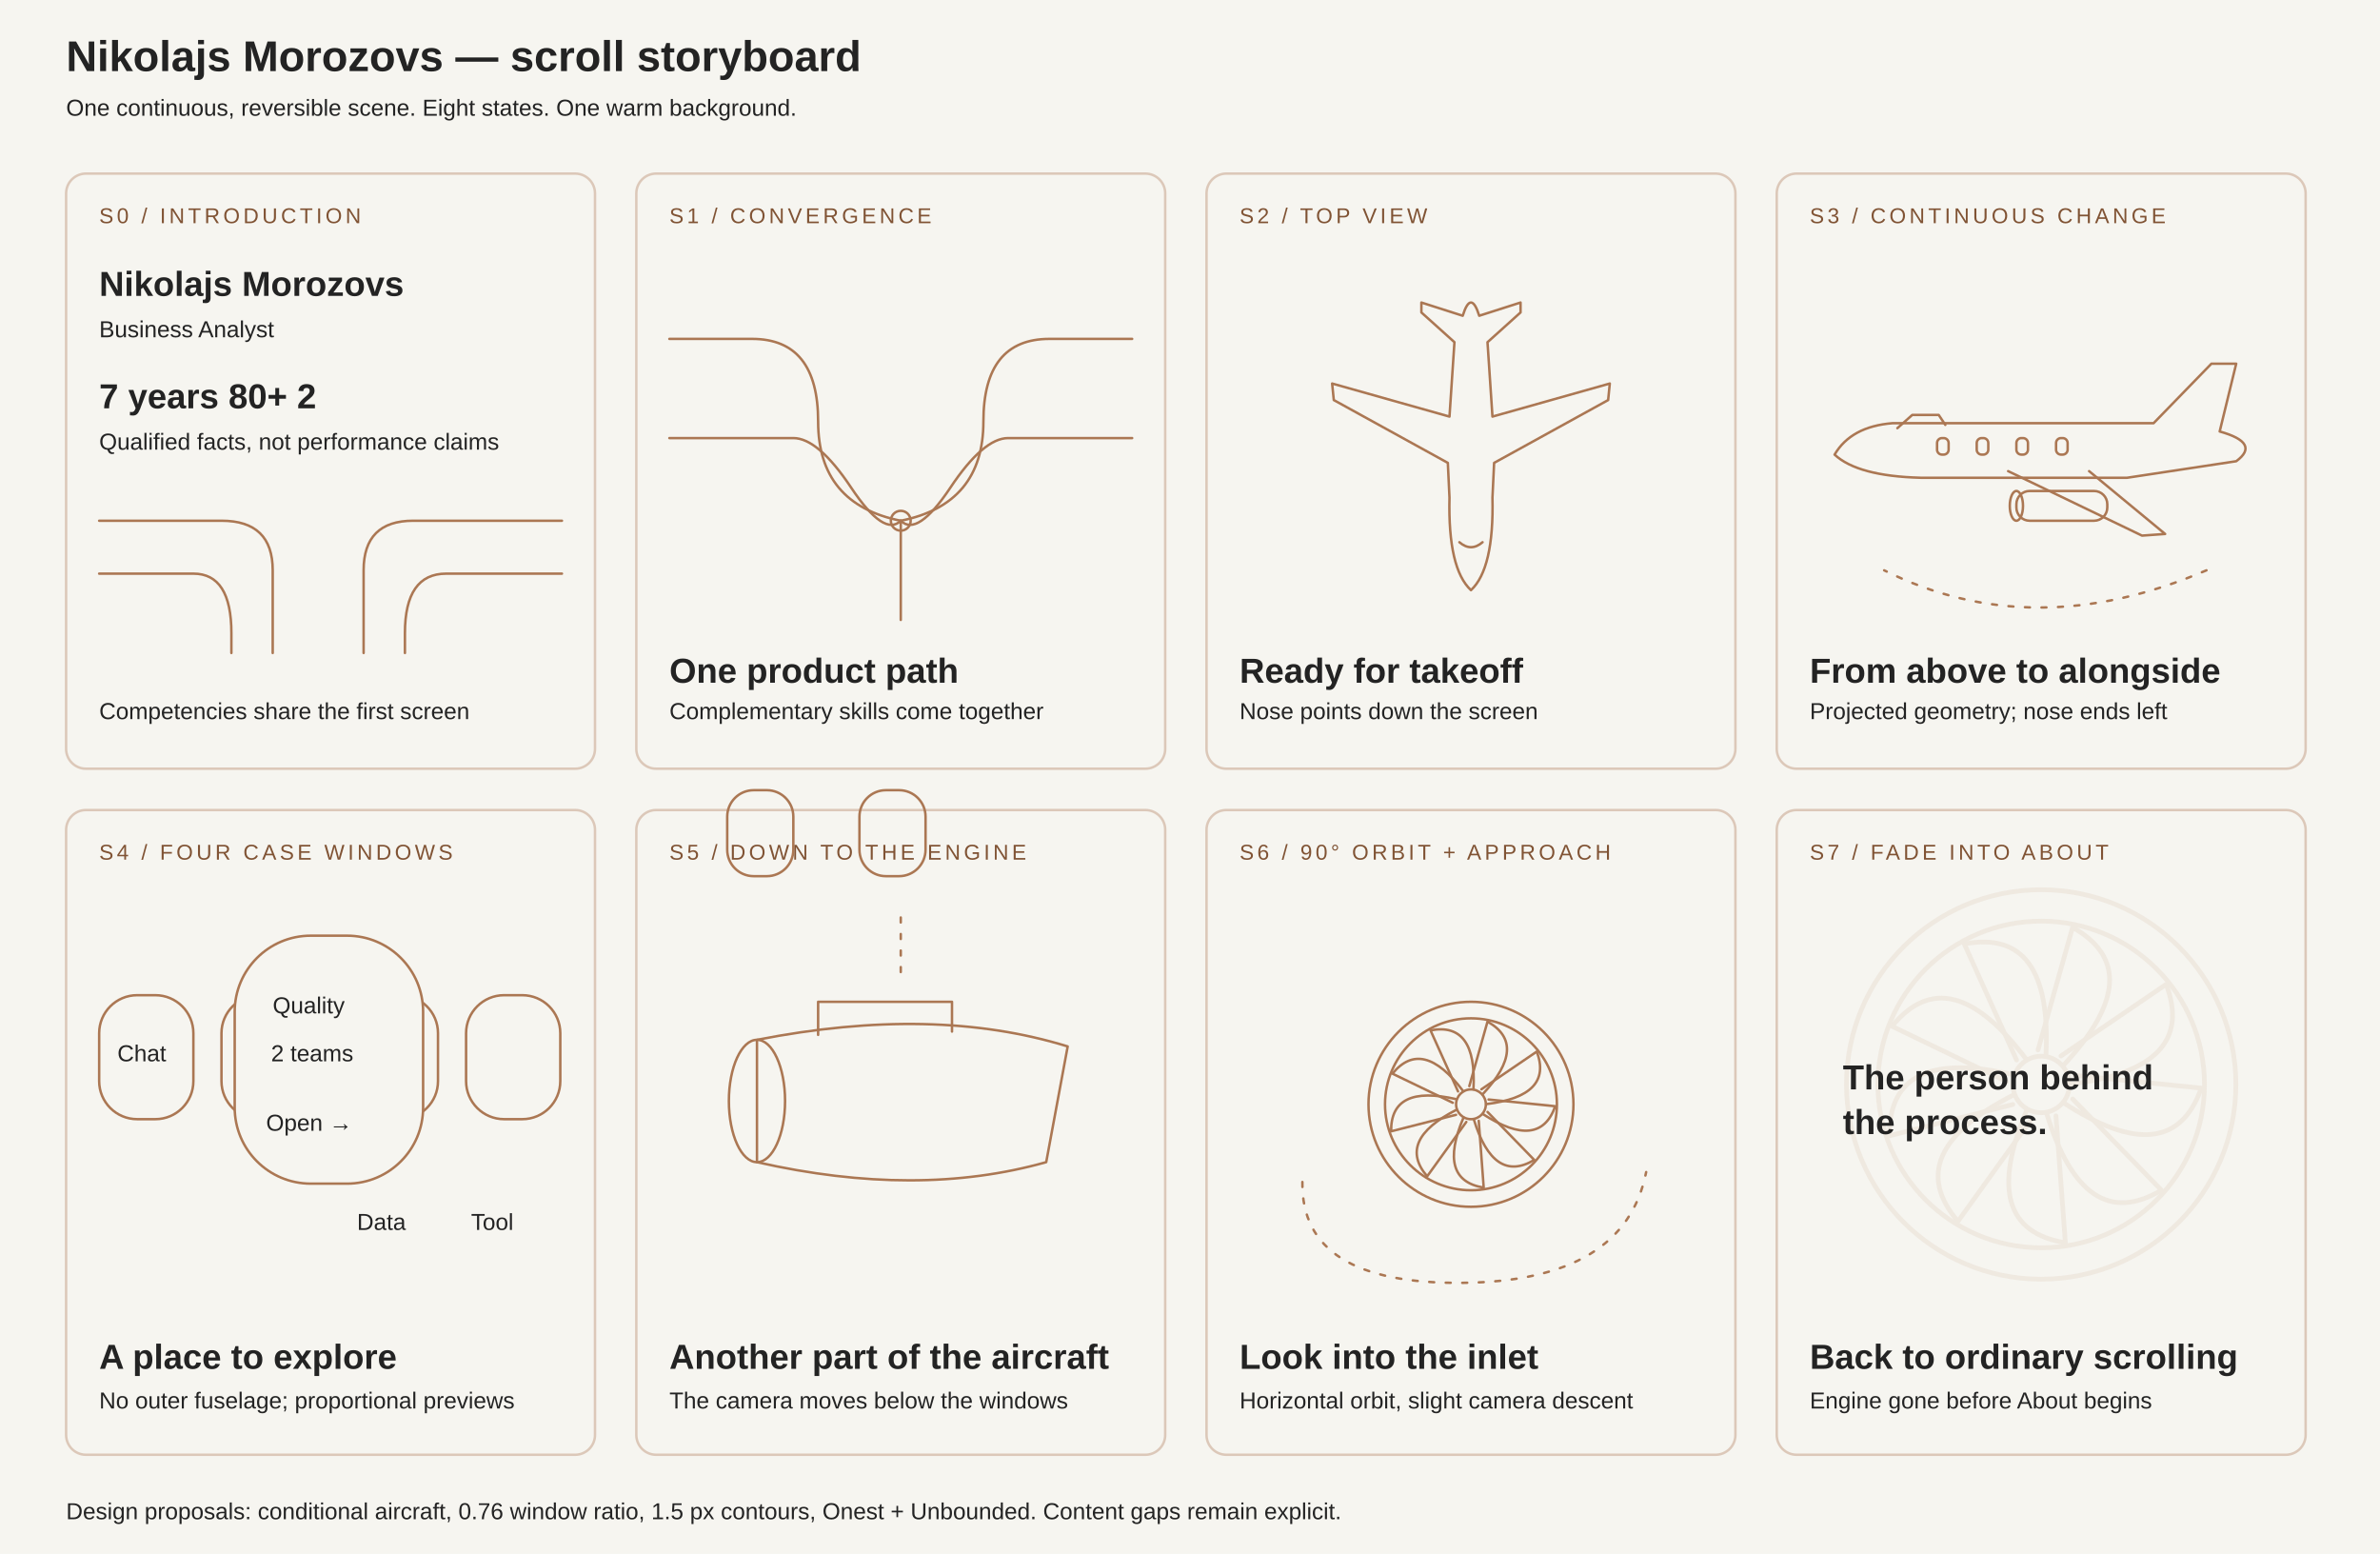
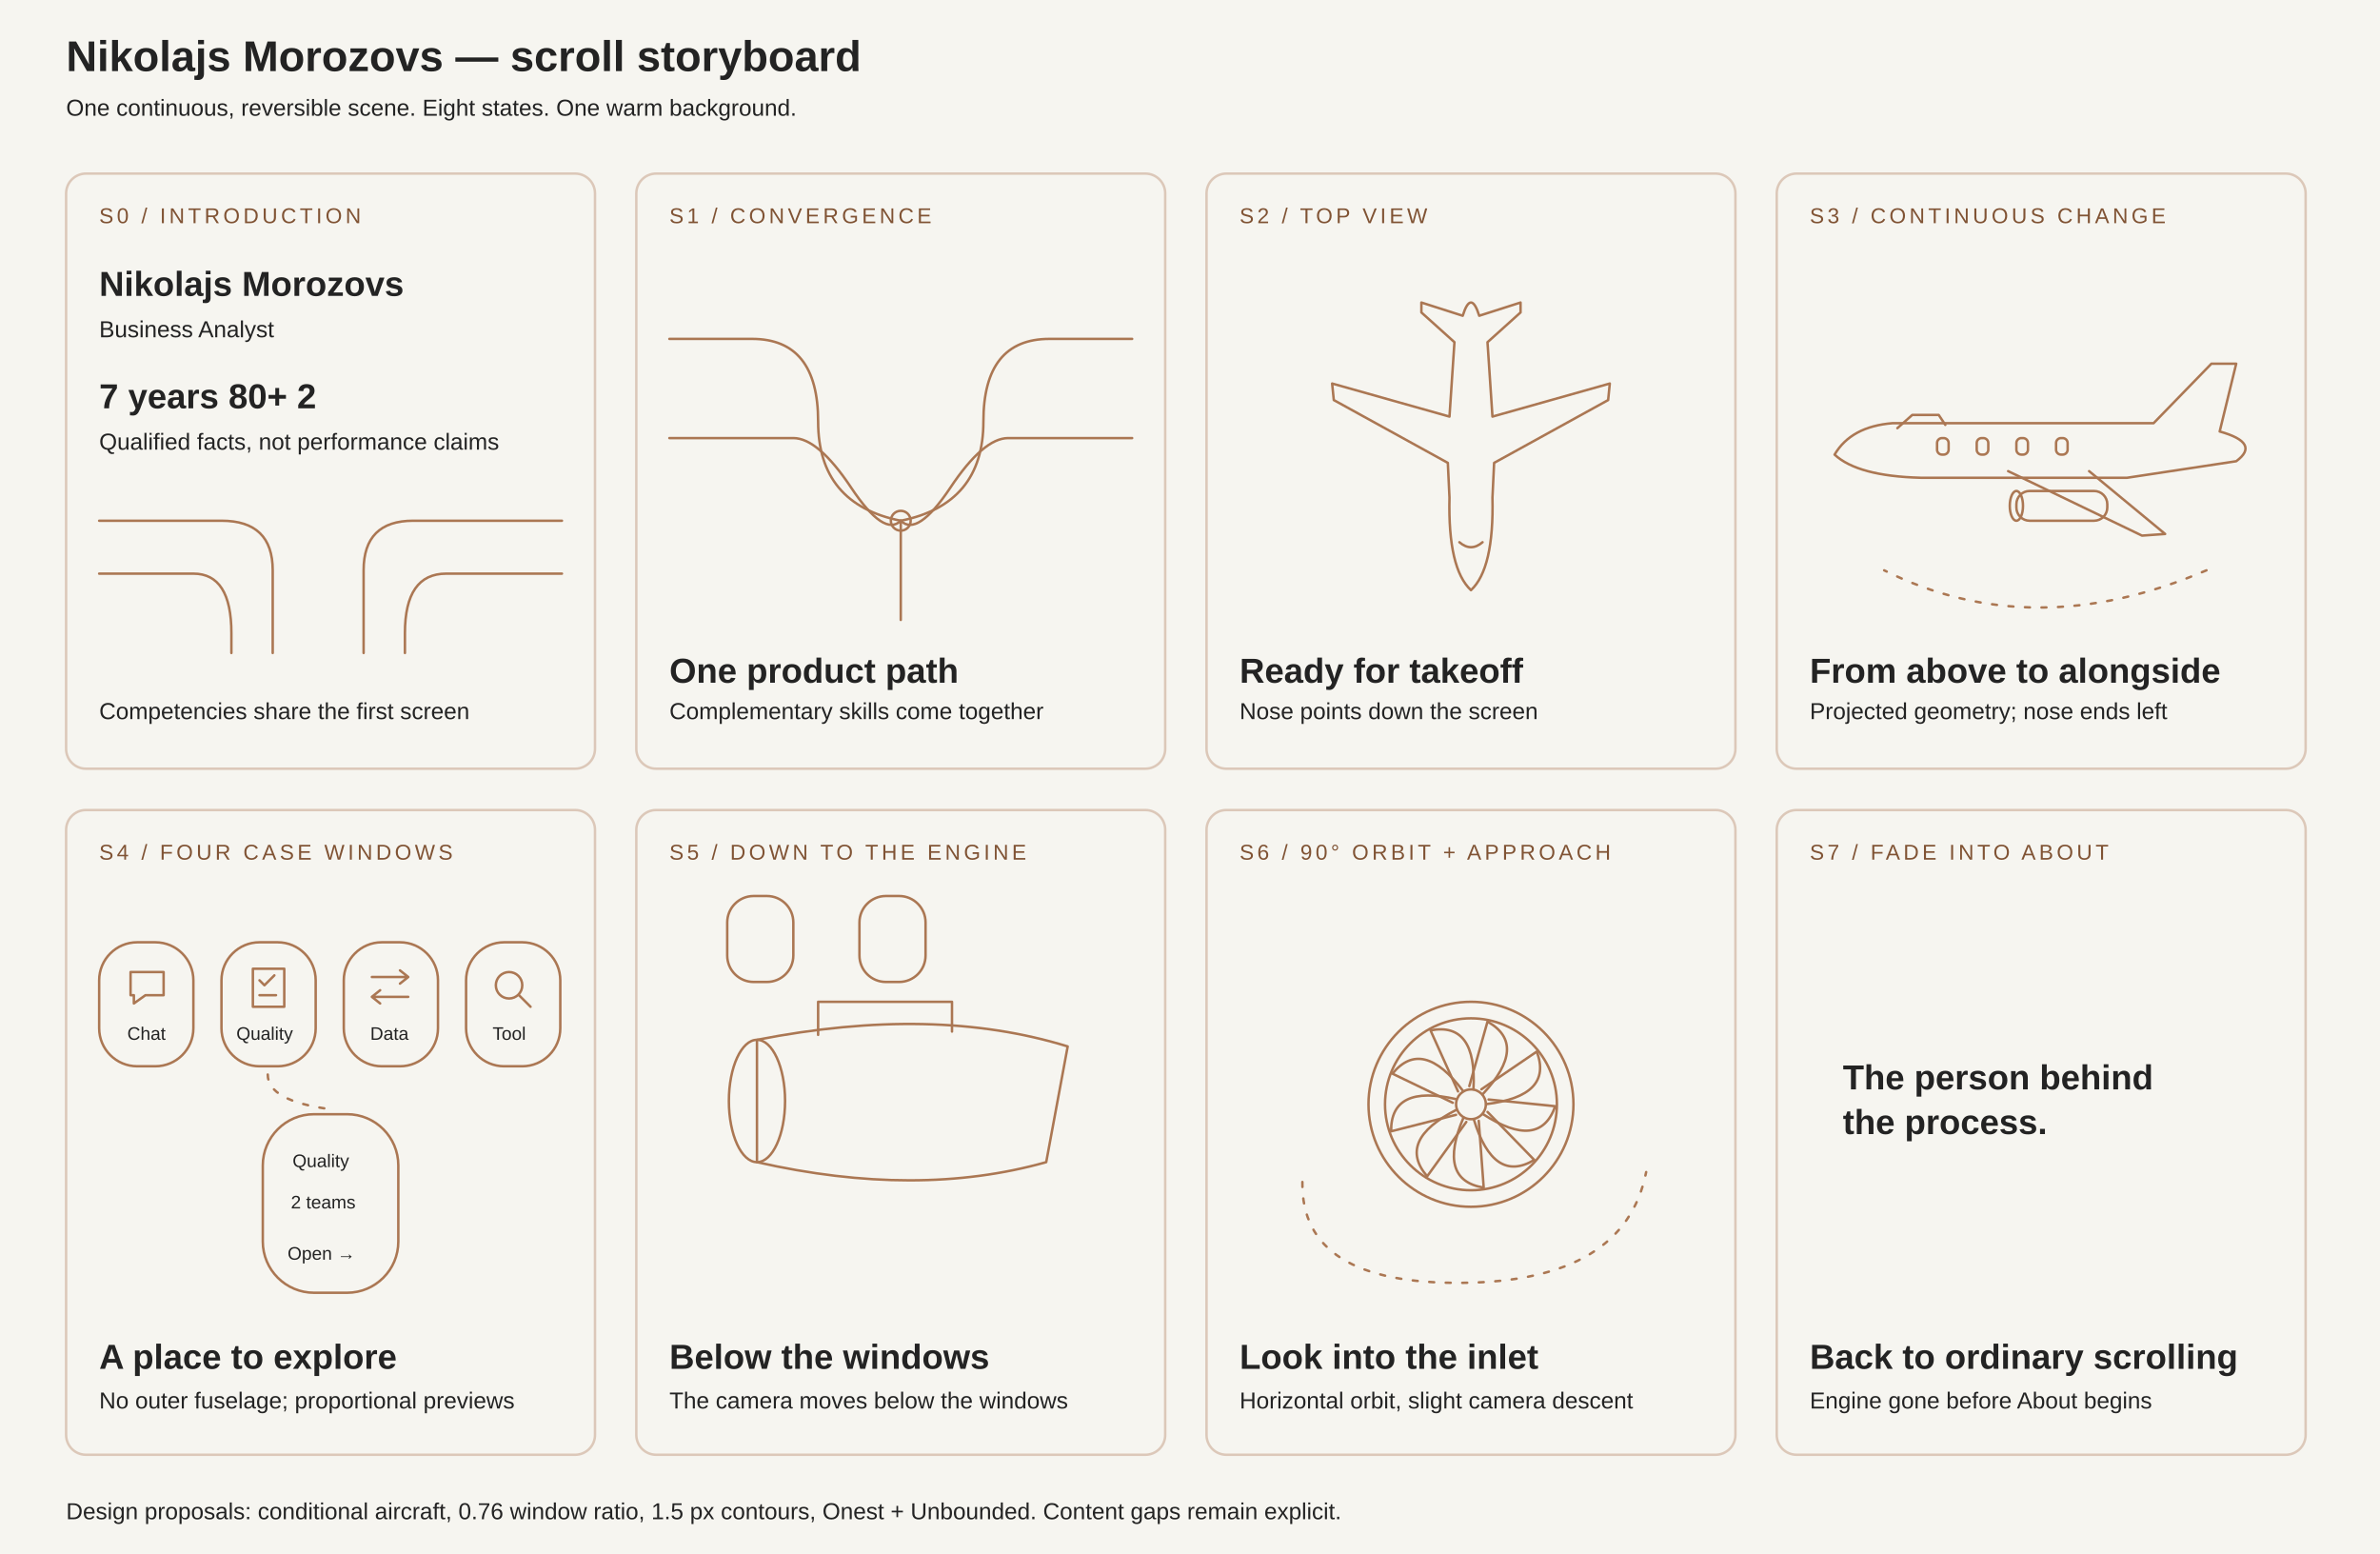
<svg xmlns="http://www.w3.org/2000/svg" width="1440" height="940" viewBox="0 0 1440 940">
  <rect width="1440" height="940" fill="#F6F5F0" />
  <style>text{font-family:Arial,sans-serif;fill:#232323}.label{font-size:13px;letter-spacing:2px;fill:#805334}.title{font-size:21px;font-weight:600}.note{font-size:14px}.line{fill:none;stroke:#AB7753;stroke-width:1.5;stroke-linecap:round;stroke-linejoin:round}.panel{fill:none;stroke:#AB7753;stroke-opacity:.35;stroke-width:1.5}</style>
  <text x="40" y="43" font-size="26" font-weight="600">Nikolajs Morozovs — scroll storyboard</text>
  <text x="40" y="70" class="note">One continuous, reversible scene. Eight states. One warm background.</text>
  <defs>
    <g id="side" class="line">
      <path d="M-125 0 Q-115-17-90-19 L68-19 103-55 118-55 108-14 Q133-7 118 4 L52 14-73 14Q-111 13-125 0Z" />
      <path d="M-20 10 61 49 75 48 29 10" />
      <path d="M-87-16-78-24-62-24-58-18" />
      <rect x="-15" y="22" width="55" height="18" rx="8" />
      <ellipse cx="-15" cy="31" rx="4" ry="9" />
      <g>
        <rect x="-63" y="-10" width="7" height="10" rx="3" />
        <rect x="-39" y="-10" width="7" height="10" rx="3" />
        <rect x="-15" y="-10" width="7" height="10" rx="3" />
        <rect x="9" y="-10" width="7" height="10" rx="3" />
      </g>
    </g>
    <g id="top" class="line">
      <path d="M0 86Q-14 73-13 30L-14 9-83-29-84-39-13-19-10-64-30-82-30-88-5-80Q0-96 5-80L30-88 30-82 10-64 13-19 84-39 83-29 14 9 13 30Q14 73 0 86Z" />
      <path d="M-7 57Q0 63 7 57" />
    </g>
    <g id="front" class="line">
      <circle r="62" />
      <circle r="52" />
      <circle r="9" />
      <g id="bl">
        <path d="M7-6Q35-36 10-50L-1-11" />
      </g>
      <use href="#bl" transform="rotate(40)" />
      <use href="#bl" transform="rotate(80)" />
      <use href="#bl" transform="rotate(120)" />
      <use href="#bl" transform="rotate(160)" />
      <use href="#bl" transform="rotate(200)" />
      <use href="#bl" transform="rotate(240)" />
      <use href="#bl" transform="rotate(280)" />
      <use href="#bl" transform="rotate(320)" />
    </g>
  </defs>
  <g transform="translate(40 105)">
    <rect class="panel" width="320" height="360" rx="12" />
    <text x="20" y="30" class="label">S0 / INTRODUCTION</text>
    <text x="20" y="74" class="title">Nikolajs Morozovs</text>
    <text x="20" y="99" class="note">Business Analyst</text>
    <text x="20" y="142" class="title">7 years   80+   2</text>
    <text x="20" y="167" class="note">Qualified facts, not performance claims</text>
    <g class="line">
      <path d="M20 210H94Q125 210 125 240V290" />
      <path d="M20 242H77Q100 242 100 278V290" />
      <path d="M300 210H210Q180 210 180 240V290" />
      <path d="M300 242H230Q205 242 205 278V290" />
    </g>
    <text x="20" y="330" class="note">Competencies share the first screen</text>
  </g>
  <g transform="translate(385 105)">
    <rect class="panel" width="320" height="360" rx="12" />
    <text x="20" y="30" class="label">S1 / CONVERGENCE</text>
    <g class="line">
      <path d="M20 100H70Q110 100 110 150T160 210V270" />
      <path d="M20 160H95Q110 160 130 190T160 210" />
      <path d="M300 100H250Q210 100 210 150T160 210" />
      <path d="M300 160H225Q210 160 190 190T160 210" />
      <circle cx="160" cy="210" r="6" />
    </g>
    <text x="20" y="308" class="title">One product path</text>
    <text x="20" y="330" class="note">Complementary skills come together</text>
  </g>
  <g transform="translate(730 105)">
    <rect class="panel" width="320" height="360" rx="12" />
    <text x="20" y="30" class="label">S2 / TOP VIEW</text>
    <use href="#top" transform="translate(160 166)" />
    <text x="20" y="308" class="title">Ready for takeoff</text>
    <text x="20" y="330" class="note">Nose points down the screen</text>
  </g>
  <g transform="translate(1075 105)">
    <rect class="panel" width="320" height="360" rx="12" />
    <text x="20" y="30" class="label">S3 / CONTINUOUS CHANGE</text>
    <use href="#side" transform="translate(160 170)" />
    <path class="line" stroke-dasharray="3 7" d="M260 240Q155 285 65 240" />
    <text x="20" y="308" class="title">From above to alongside</text>
    <text x="20" y="330" class="note">Projected geometry; nose ends left</text>
  </g>
  <g transform="translate(40 490)">
    <rect class="panel" width="320" height="390" rx="12" />
    <text x="20" y="30" class="label">S4 / FOUR CASE WINDOWS</text>
    <g class="line">
-       <rect x="20" y="112" width="57" height="75" rx="23" />
-       <rect x="94" y="112" width="57" height="75" rx="23" />
-       <rect x="168" y="112" width="57" height="75" rx="23" />
-       <rect x="242" y="112" width="57" height="75" rx="23" />
-       <rect x="102" y="76" width="114" height="150" rx="46" fill="#F6F5F0" />
+       <rect x="20" y="80" width="57" height="75" rx="23" />
+       <rect x="94" y="80" width="57" height="75" rx="23" />
+       <rect x="168" y="80" width="57" height="75" rx="23" />
+       <rect x="242" y="80" width="57" height="75" rx="23" />
+       <path d="M39 98h20v14H48l-7 5v-5h-2Z" />
+       <path d="M113 96h19v23h-19Zm4 7 3 3 6-6m-9 12h10" />
+       <path d="M185 101h22m-5-4 5 4-5 4m5 8h-22m5-4-5 4 5 4" />
+       <circle cx="268" cy="106" r="8" />
+       <path d="m274 112 7 7" />
+       <rect x="119" y="184" width="82" height="108" rx="31" fill="#F6F5F0" />
+       <path stroke-dasharray="3 7" d="M122 160Q122 176 160 181" />
    </g>
-     <text x="31" y="152" class="note">Chat</text>
-     <text x="125" y="123" class="note">Quality</text>
-     <text x="124" y="152" class="note">2 teams</text>
-     <text x="121" y="194" class="note">Open →</text>
-     <text x="176" y="254" class="note">Data</text>
-     <text x="245" y="254" class="note">Tool</text>
+     <g class="note" style="font-size:11px">
+       <text x="37" y="139">Chat</text>
+       <text x="103" y="139">Quality</text>
+       <text x="184" y="139">Data</text>
+       <text x="258" y="139">Tool</text>
+       <text x="137" y="216">Quality</text>
+       <text x="136" y="241">2 teams</text>
+       <text x="134" y="272">Open →</text>
+     </g>
    <text x="20" y="338" class="title">A place to explore</text>
    <text x="20" y="362" class="note">No outer fuselage; proportional previews</text>
  </g>
  <g transform="translate(385 490)">
    <rect class="panel" width="320" height="390" rx="12" />
    <text x="20" y="30" class="label">S5 / DOWN TO THE ENGINE</text>
    <g class="line">
-       <rect x="55" y="-12" width="40" height="52" rx="16" />
-       <rect x="135" y="-12" width="40" height="52" rx="16" />
+       <rect x="55" y="52" width="40" height="52" rx="16" />
+       <rect x="135" y="52" width="40" height="52" rx="16" />
      <path d="M73 139Q180 118 261 143L248 213Q170 235 73 213Z" />
      <ellipse cx="73" cy="176" rx="17" ry="37" />
      <path d="M110 136V116H191V134" />
-       <path stroke-dasharray="3 7" d="M160 65V102" />
    </g>
-     <text x="20" y="338" class="title">Another part of the aircraft</text>
+     <text x="20" y="338" class="title">Below the windows</text>
    <text x="20" y="362" class="note">The camera moves below the windows</text>
  </g>
  <g transform="translate(730 490)">
    <rect class="panel" width="320" height="390" rx="12" />
    <text x="20" y="30" class="label">S6 / 90° ORBIT + APPROACH</text>
    <use href="#front" transform="translate(160 178)" />
    <path class="line" stroke-dasharray="3 7" d="M58 225Q57 287 155 286T266 219" />
    <text x="20" y="338" class="title">Look into the inlet</text>
    <text x="20" y="362" class="note">Horizontal orbit, slight camera descent</text>
  </g>
  <g transform="translate(1075 490)">
    <rect class="panel" width="320" height="390" rx="12" />
-     <g opacity=".1">
-       <use href="#front" transform="translate(160 166) scale(1.9)" />
-     </g>
    <text x="20" y="30" class="label">S7 / FADE INTO ABOUT</text>
    <text x="40" y="169" class="title">The person behind</text>
    <text x="40" y="196" class="title">the process.</text>
    <text x="20" y="338" class="title">Back to ordinary scrolling</text>
    <text x="20" y="362" class="note">Engine gone before About begins</text>
  </g>
  <text x="40" y="919" class="note">Design proposals: conditional aircraft, 0.76 window ratio, 1.5 px contours, Onest + Unbounded. Content gaps remain explicit.</text>
</svg>
